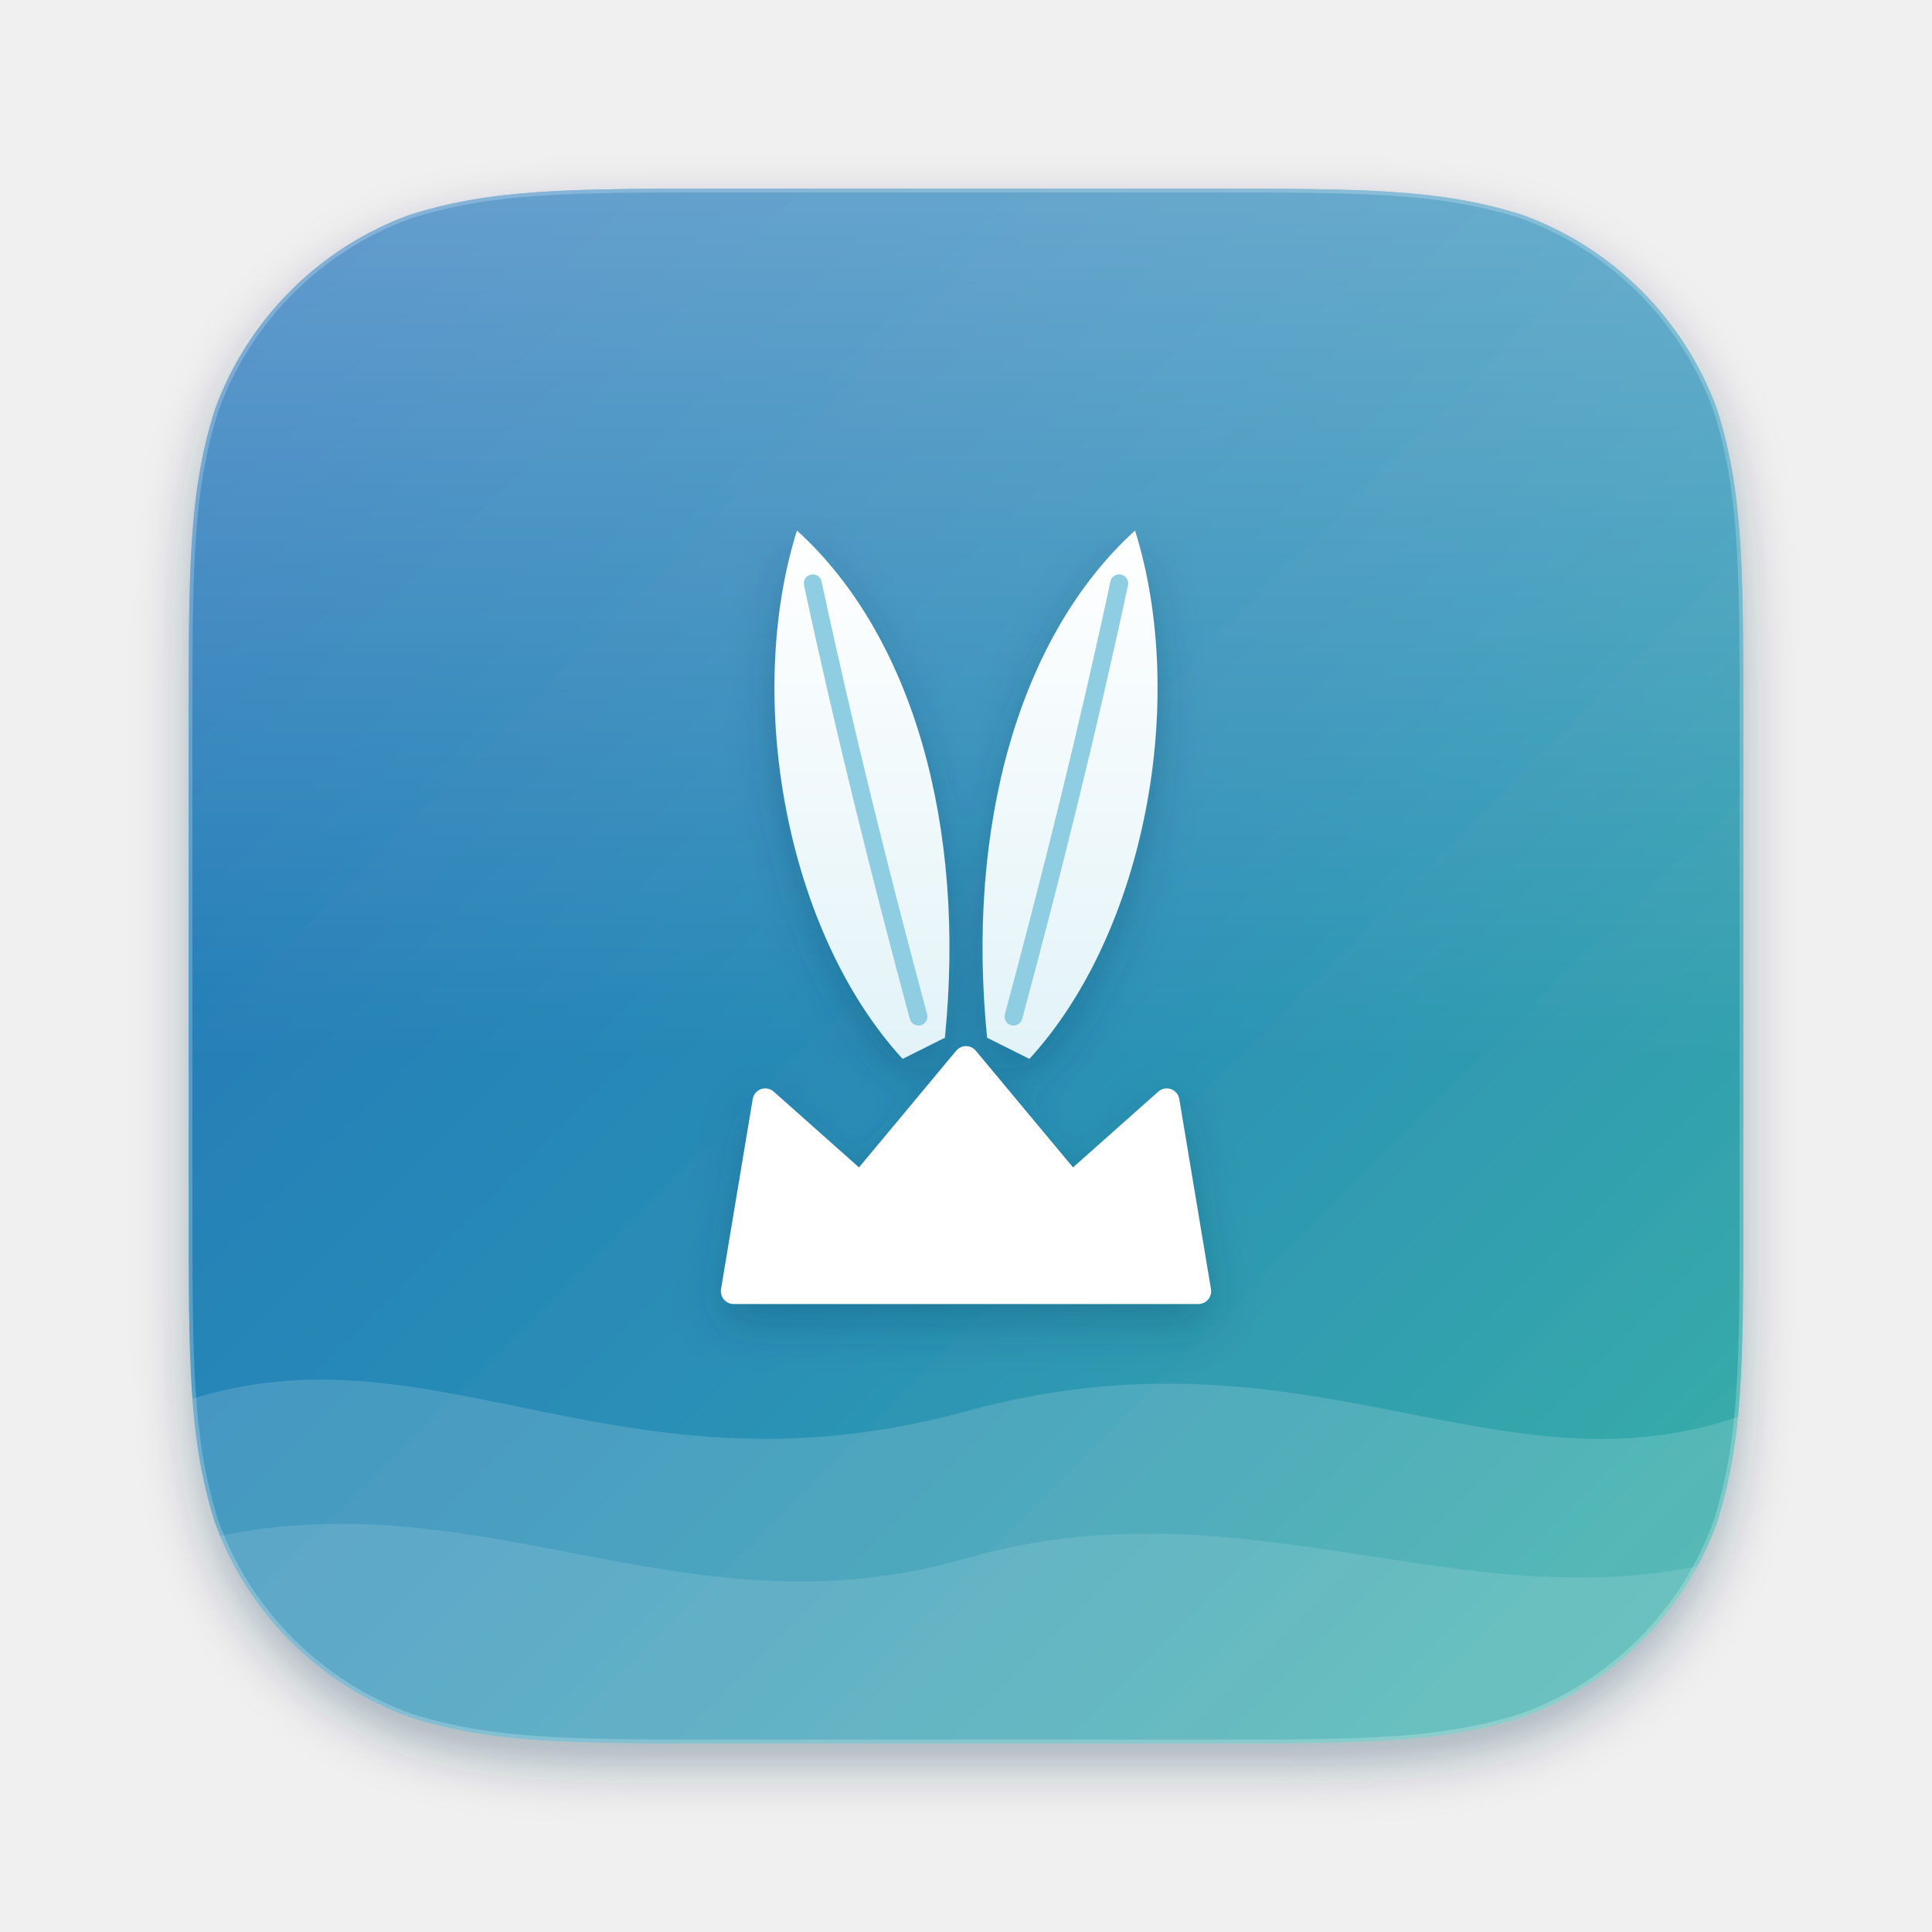
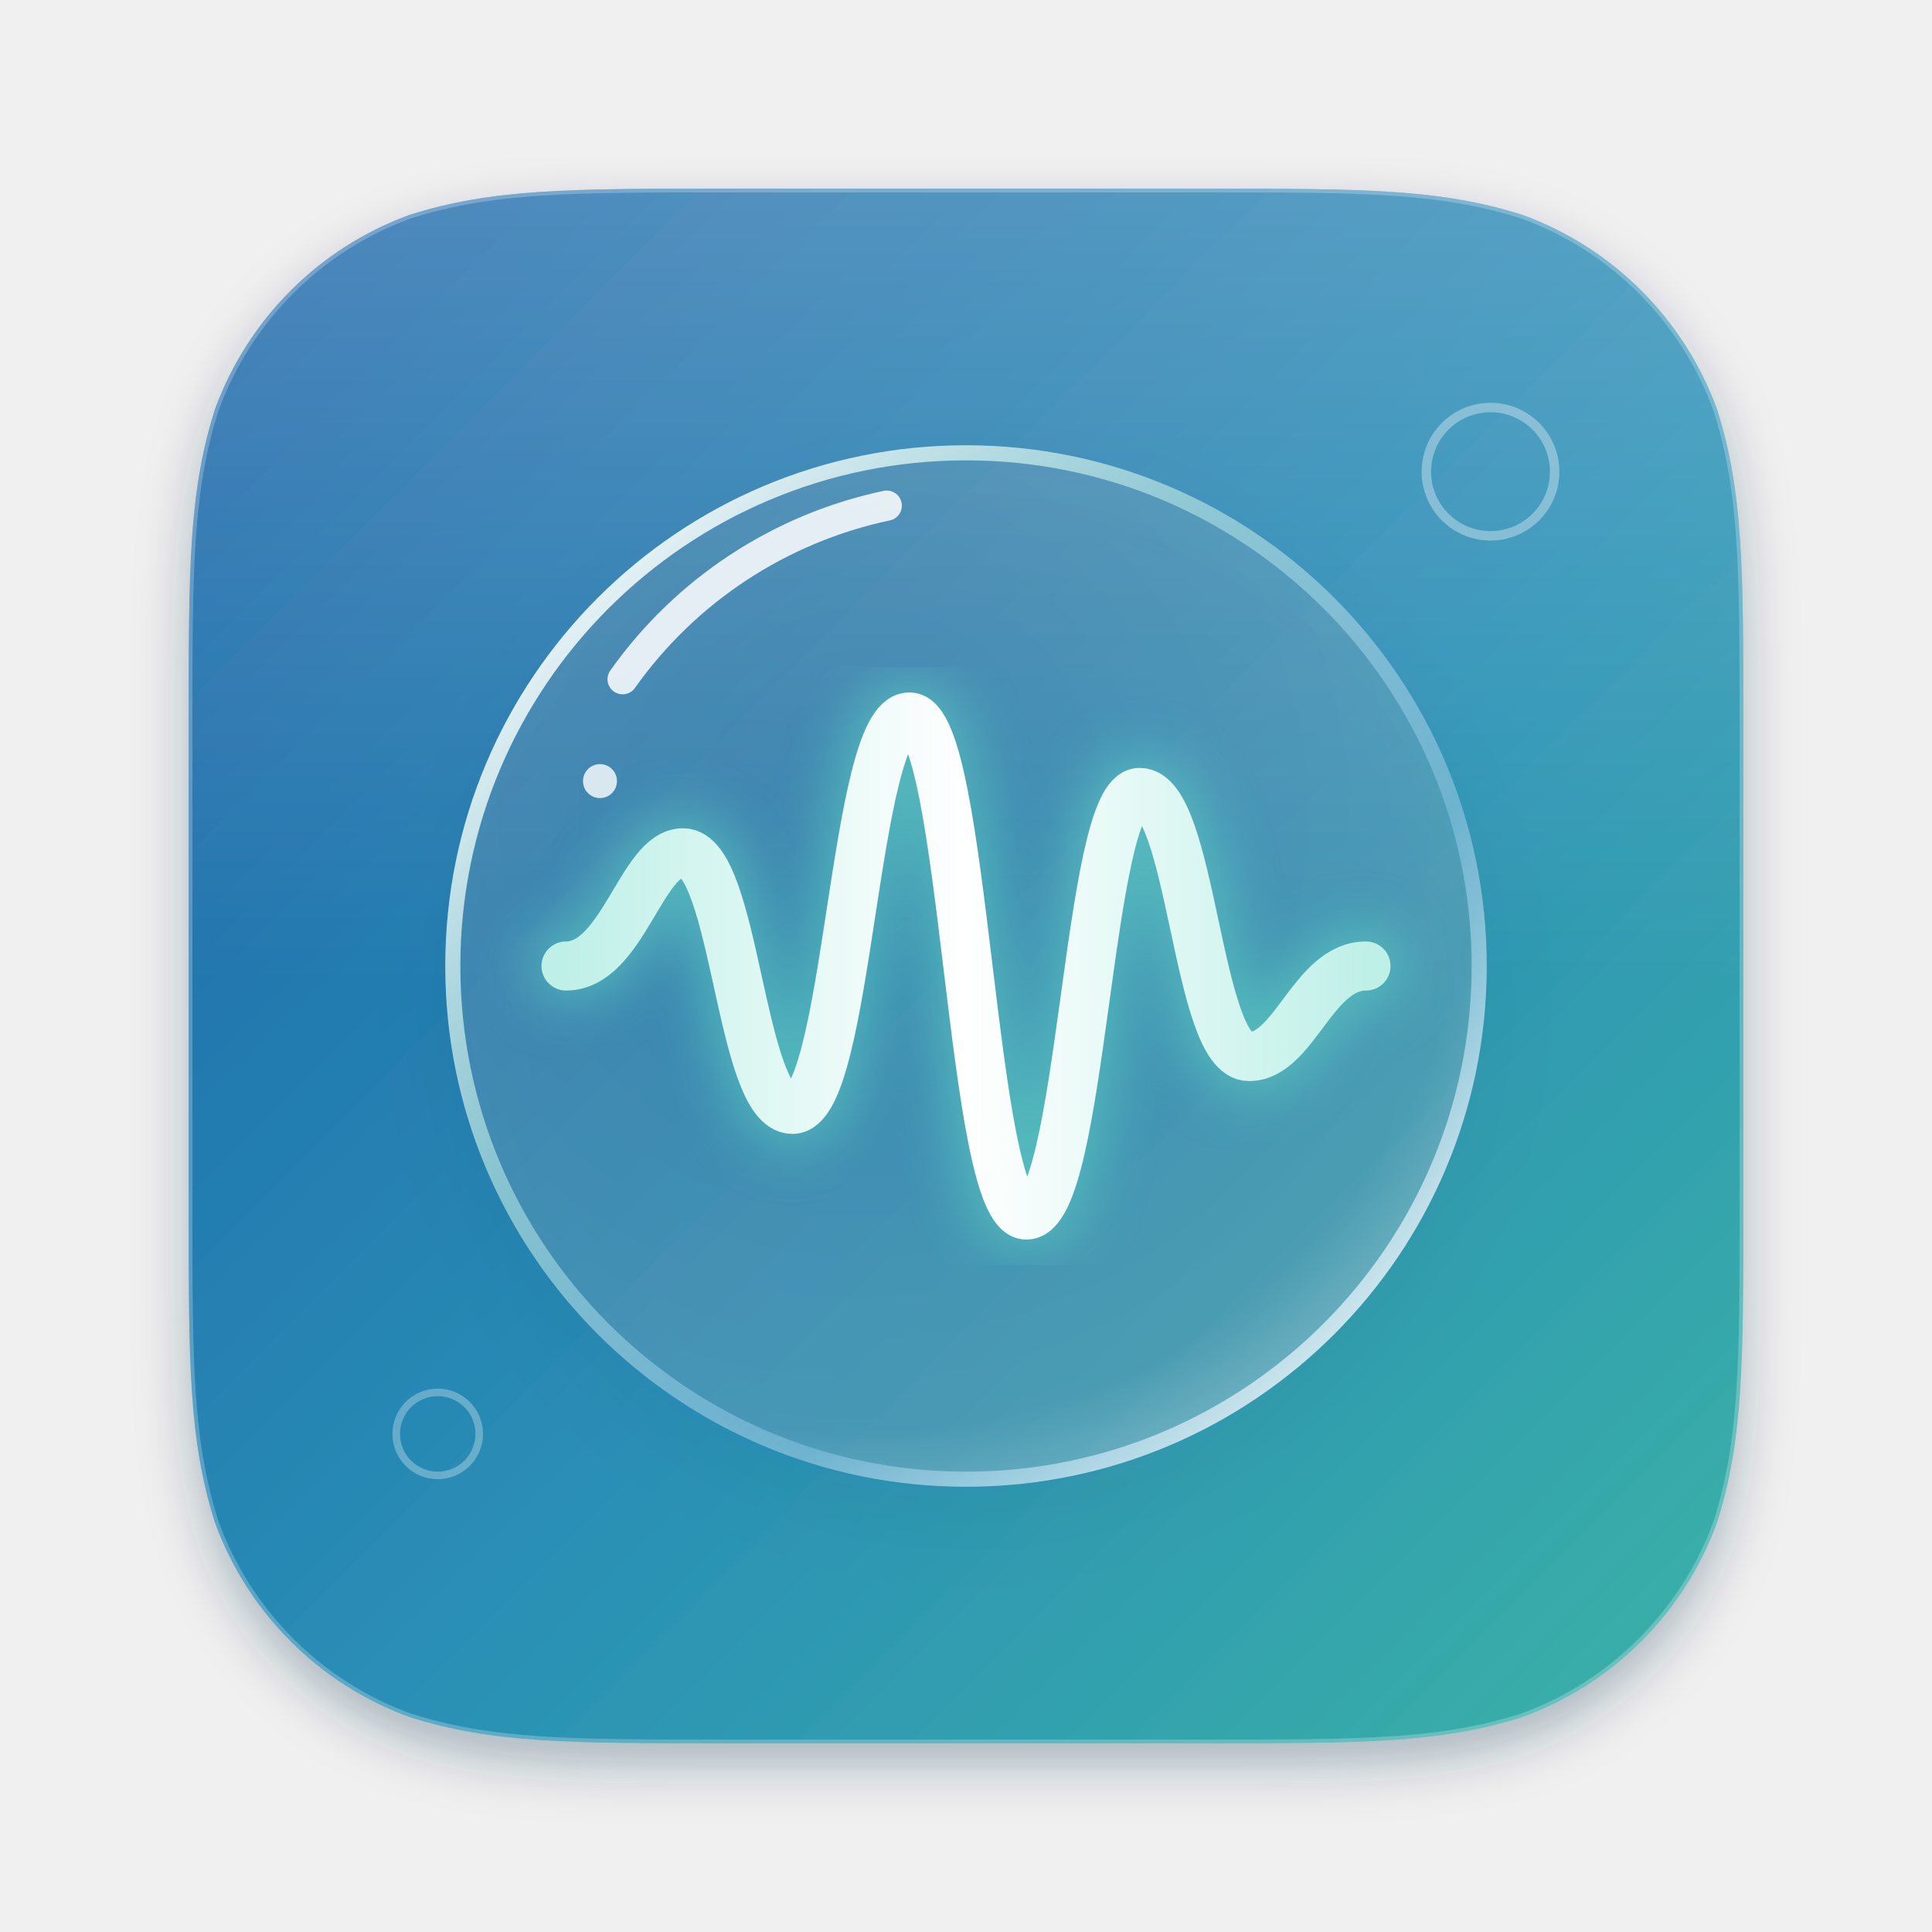
<svg xmlns="http://www.w3.org/2000/svg" width="1024" height="1024" viewBox="0 0 1024 1024">
  <defs>
    <linearGradient id="sea" gradientUnits="userSpaceOnUse" x1="100" y1="100" x2="924" y2="924">
-       <stop offset="0" stop-color="#1F6FB8" />
+       <stop offset="0" stop-color="#1B62A8" />
      <stop offset="0.55" stop-color="#2A8FB6" />
      <stop offset="1" stop-color="#3BB3A6" />
    </linearGradient>
-     <linearGradient id="sheen" gradientUnits="userSpaceOnUse" x1="0" y1="100" x2="0" y2="560">
-       <stop offset="0" stop-color="#FFFFFF" stop-opacity="0.30" />
+     <linearGradient id="sheen" gradientUnits="userSpaceOnUse" x1="0" y1="100" x2="0" y2="520">
+       <stop offset="0" stop-color="#FFFFFF" stop-opacity="0.22" />
      <stop offset="1" stop-color="#FFFFFF" stop-opacity="0" />
    </linearGradient>
-     <linearGradient id="leaf" x1="0" y1="0" x2="0" y2="1">
-       <stop offset="0" stop-color="#FFFFFF" />
-       <stop offset="1" stop-color="#E2F3F8" />
+     <radialGradient id="glass" cx="0.4" cy="0.35" r="0.75">
+       <stop offset="0" stop-color="#FFFFFF" stop-opacity="0.10" />
+       <stop offset="0.8" stop-color="#FFFFFF" stop-opacity="0.16" />
+       <stop offset="1" stop-color="#FFFFFF" stop-opacity="0.42" />
+     </radialGradient>
+     <linearGradient id="iris" x1="0.1" y1="0.1" x2="0.9" y2="0.9">
+       <stop offset="0" stop-color="#FFFFFF" stop-opacity="0.95" />
+       <stop offset="0.35" stop-color="#BFF0E8" stop-opacity="0.55" />
+       <stop offset="0.7" stop-color="#A9DBFA" stop-opacity="0.35" />
+       <stop offset="1" stop-color="#FFFFFF" stop-opacity="0.8" />
+     </linearGradient>
+     <linearGradient id="wave" gradientUnits="userSpaceOnUse" x1="300" y1="0" x2="724" y2="0">
+       <stop offset="0" stop-color="#BFF0E8" />
+       <stop offset="0.5" stop-color="#FFFFFF" />
+       <stop offset="1" stop-color="#BFF0E8" />
    </linearGradient>
    <clipPath id="tile">
      <path d="M383.414 100 L640.586 100 C722.193 100 762.997 100 806.921 113.889 C854.878 131.342 892.658 169.122 910.111 217.079 C924 261.003 924 301.807 924 383.414 L924 640.586 C924 722.193 924 762.997 910.111 806.921 C892.658 854.878 854.878 892.658 806.921 910.111 C762.997 924 722.193 924 640.586 924 L383.414 924 C301.807 924 261.003 924 217.079 910.111 C169.122 892.658 131.342 854.878 113.889 806.921 C100 762.997 100 722.193 100 640.586 L100 383.414 C100 301.807 100 261.003 113.889 217.079 C131.342 169.122 169.122 131.342 217.079 113.889 C261.003 100 301.807 100 383.414 100Z" />
    </clipPath>
    <filter id="drop" x="-10%" y="-10%" width="120%" height="125%">
-       <feDropShadow dx="0" dy="12" stdDeviation="14" flood-color="#0B2F4A" flood-opacity="0.32" />
+       <feDropShadow dx="0" dy="12" stdDeviation="14" flood-color="#0B2F4A" flood-opacity="0.30" />
    </filter>
-     <filter id="lift" x="-30%" y="-20%" width="160%" height="150%">
-       <feDropShadow dx="0" dy="10" stdDeviation="12" flood-color="#0B3A5C" flood-opacity="0.28" />
+     <filter id="lift" x="-30%" y="-30%" width="160%" height="170%">
+       <feDropShadow dx="0" dy="20" stdDeviation="22" flood-color="#06304F" flood-opacity="0.32" />
+     </filter>
+     <filter id="glow">
+       <feGaussianBlur stdDeviation="14" />
    </filter>
  </defs>
  <g filter="url(#drop)">
    <path d="M383.414 100 L640.586 100 C722.193 100 762.997 100 806.921 113.889 C854.878 131.342 892.658 169.122 910.111 217.079 C924 261.003 924 301.807 924 383.414 L924 640.586 C924 722.193 924 762.997 910.111 806.921 C892.658 854.878 854.878 892.658 806.921 910.111 C762.997 924 722.193 924 640.586 924 L383.414 924 C301.807 924 261.003 924 217.079 910.111 C169.122 892.658 131.342 854.878 113.889 806.921 C100 762.997 100 722.193 100 640.586 L100 383.414 C100 301.807 100 261.003 113.889 217.079 C131.342 169.122 169.122 131.342 217.079 113.889 C261.003 100 301.807 100 383.414 100Z" fill="url(#sea)" />
  </g>
  <g clip-path="url(#tile)">
-     <path d="M100 742 C230 700 330 798 512 748 C694 698 794 796 924 750 L924 924 L100 924 Z" fill="#FFFFFF" fill-opacity="0.15" />
-     <path d="M100 818 C250 778 360 870 512 826 C664 782 784 866 924 824 L924 924 L100 924 Z" fill="#FFFFFF" fill-opacity="0.12" />
-     <rect x="100" y="100" width="824" height="460" fill="url(#sheen)" />
-     <path d="M383.414 100 L640.586 100 C722.193 100 762.997 100 806.921 113.889 C854.878 131.342 892.658 169.122 910.111 217.079 C924 261.003 924 301.807 924 383.414 L924 640.586 C924 722.193 924 762.997 910.111 806.921 C892.658 854.878 854.878 892.658 806.921 910.111 C762.997 924 722.193 924 640.586 924 L383.414 924 C301.807 924 261.003 924 217.079 910.111 C169.122 892.658 131.342 854.878 113.889 806.921 C100 762.997 100 722.193 100 640.586 L100 383.414 C100 301.807 100 261.003 113.889 217.079 C131.342 169.122 169.122 131.342 217.079 113.889 C261.003 100 301.807 100 383.414 100Z" fill="none" stroke="#FFFFFF" stroke-opacity="0.22" stroke-width="4" />
+     <circle cx="790" cy="250" r="34" fill="none" stroke="#FFFFFF" stroke-opacity="0.35" stroke-width="5" />
+     <circle cx="232" cy="760" r="22" fill="none" stroke="#FFFFFF" stroke-opacity="0.3" stroke-width="4" />
+     <rect x="100" y="100" width="824" height="420" fill="url(#sheen)" />
+     <path d="M383.414 100 L640.586 100 C722.193 100 762.997 100 806.921 113.889 C854.878 131.342 892.658 169.122 910.111 217.079 C924 261.003 924 301.807 924 383.414 L924 640.586 C924 722.193 924 762.997 910.111 806.921 C892.658 854.878 854.878 892.658 806.921 910.111 C762.997 924 722.193 924 640.586 924 L383.414 924 C301.807 924 261.003 924 217.079 910.111 C169.122 892.658 131.342 854.878 113.889 806.921 C100 762.997 100 722.193 100 640.586 L100 383.414 C100 301.807 100 261.003 113.889 217.079 C131.342 169.122 169.122 131.342 217.079 113.889 C261.003 100 301.807 100 383.414 100Z" fill="none" stroke="#FFFFFF" stroke-opacity="0.24" stroke-width="4" />
  </g>
-   <g filter="url(#lift)">
-     <g transform="translate(232 214) scale(5.6)">
-       <path d="M44 62 C33 50 29 28 34 12 C45 22 50 40 48 60 Z" fill="url(#leaf)" />
-       <path d="M56 62 C67 50 71 28 66 12 C55 22 50 40 52 60 Z" fill="url(#leaf)" />
-       <path d="M45.5 58 C42 45 38.5 31 35.5 17" fill="none" stroke="#8FCDE3" stroke-width="1.7" stroke-linecap="round" />
-       <path d="M54.5 58 C58 45 61.5 31 64.5 17" fill="none" stroke="#8FCDE3" stroke-width="1.7" stroke-linecap="round" />
-       <path d="M28 84 L31 66 L40 74 L50 62 L60 74 L69 66 L72 84 Z" fill="#FFFFFF" stroke="#FFFFFF" stroke-width="2.4" stroke-linejoin="round" />
-     </g>
-   </g>
+   <circle cx="512" cy="512" r="276" fill="#0B3A5C" fill-opacity="0.12" filter="url(#lift)" />
+   <circle cx="512" cy="512" r="276" fill="url(#glass)" />
+   <path d="M300 512 C330 512 340 452 362 452 C390 452 392 588 420 588 C450 588 452 380 482 380 C512 380 514 644 544 644 C574 644 576 420 604 420 C632 420 634 560 662 560 C686 560 696 512 724 512" fill="none" stroke="#5ED1C2" stroke-opacity="0.6" stroke-width="40" stroke-linecap="round" filter="url(#glow)" />
+   <path d="M300 512 C330 512 340 452 362 452 C390 452 392 588 420 588 C450 588 452 380 482 380 C512 380 514 644 544 644 C574 644 576 420 604 420 C632 420 634 560 662 560 C686 560 696 512 724 512" fill="none" stroke="url(#wave)" stroke-width="26" stroke-linecap="round" stroke-linejoin="round" />
+   <circle cx="512" cy="512" r="272" fill="none" stroke="url(#iris)" stroke-width="8" />
+   <path d="M330 360 A230 230 0 0 1 470 268" fill="none" stroke="#FFFFFF" stroke-opacity="0.85" stroke-width="16" stroke-linecap="round" />
+   <circle cx="318" cy="414" r="9" fill="#FFFFFF" fill-opacity="0.8" />
</svg>
